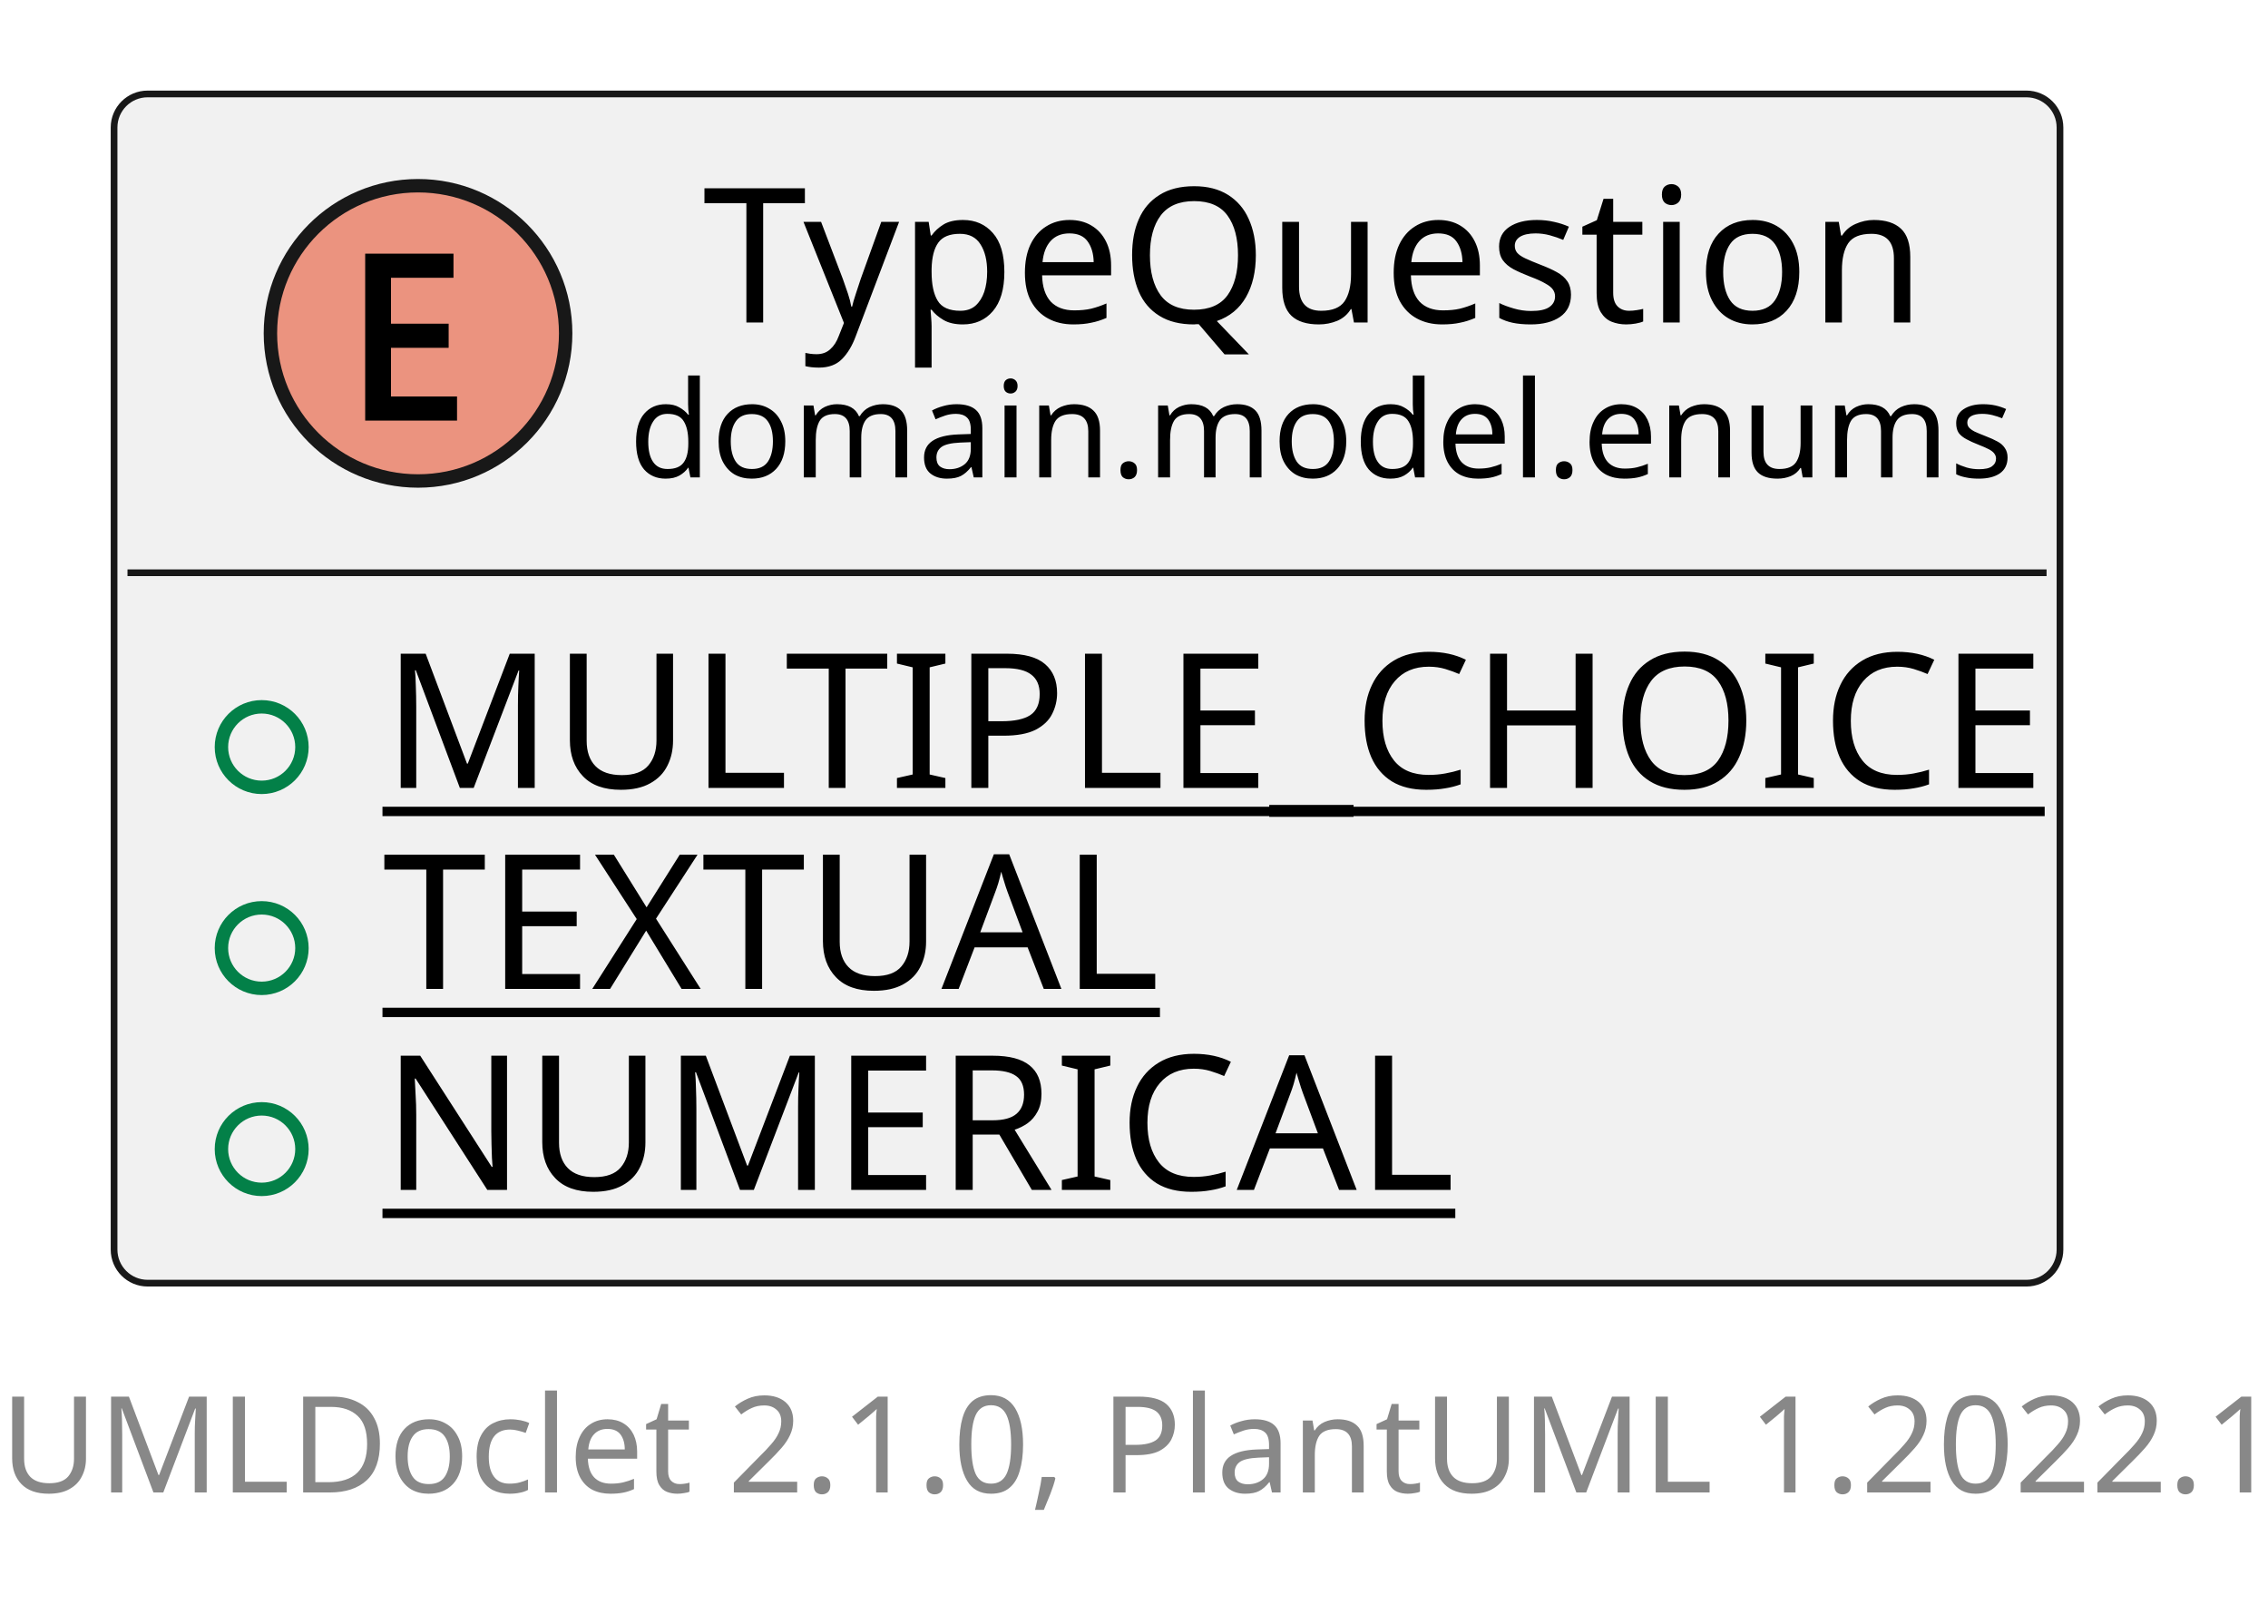
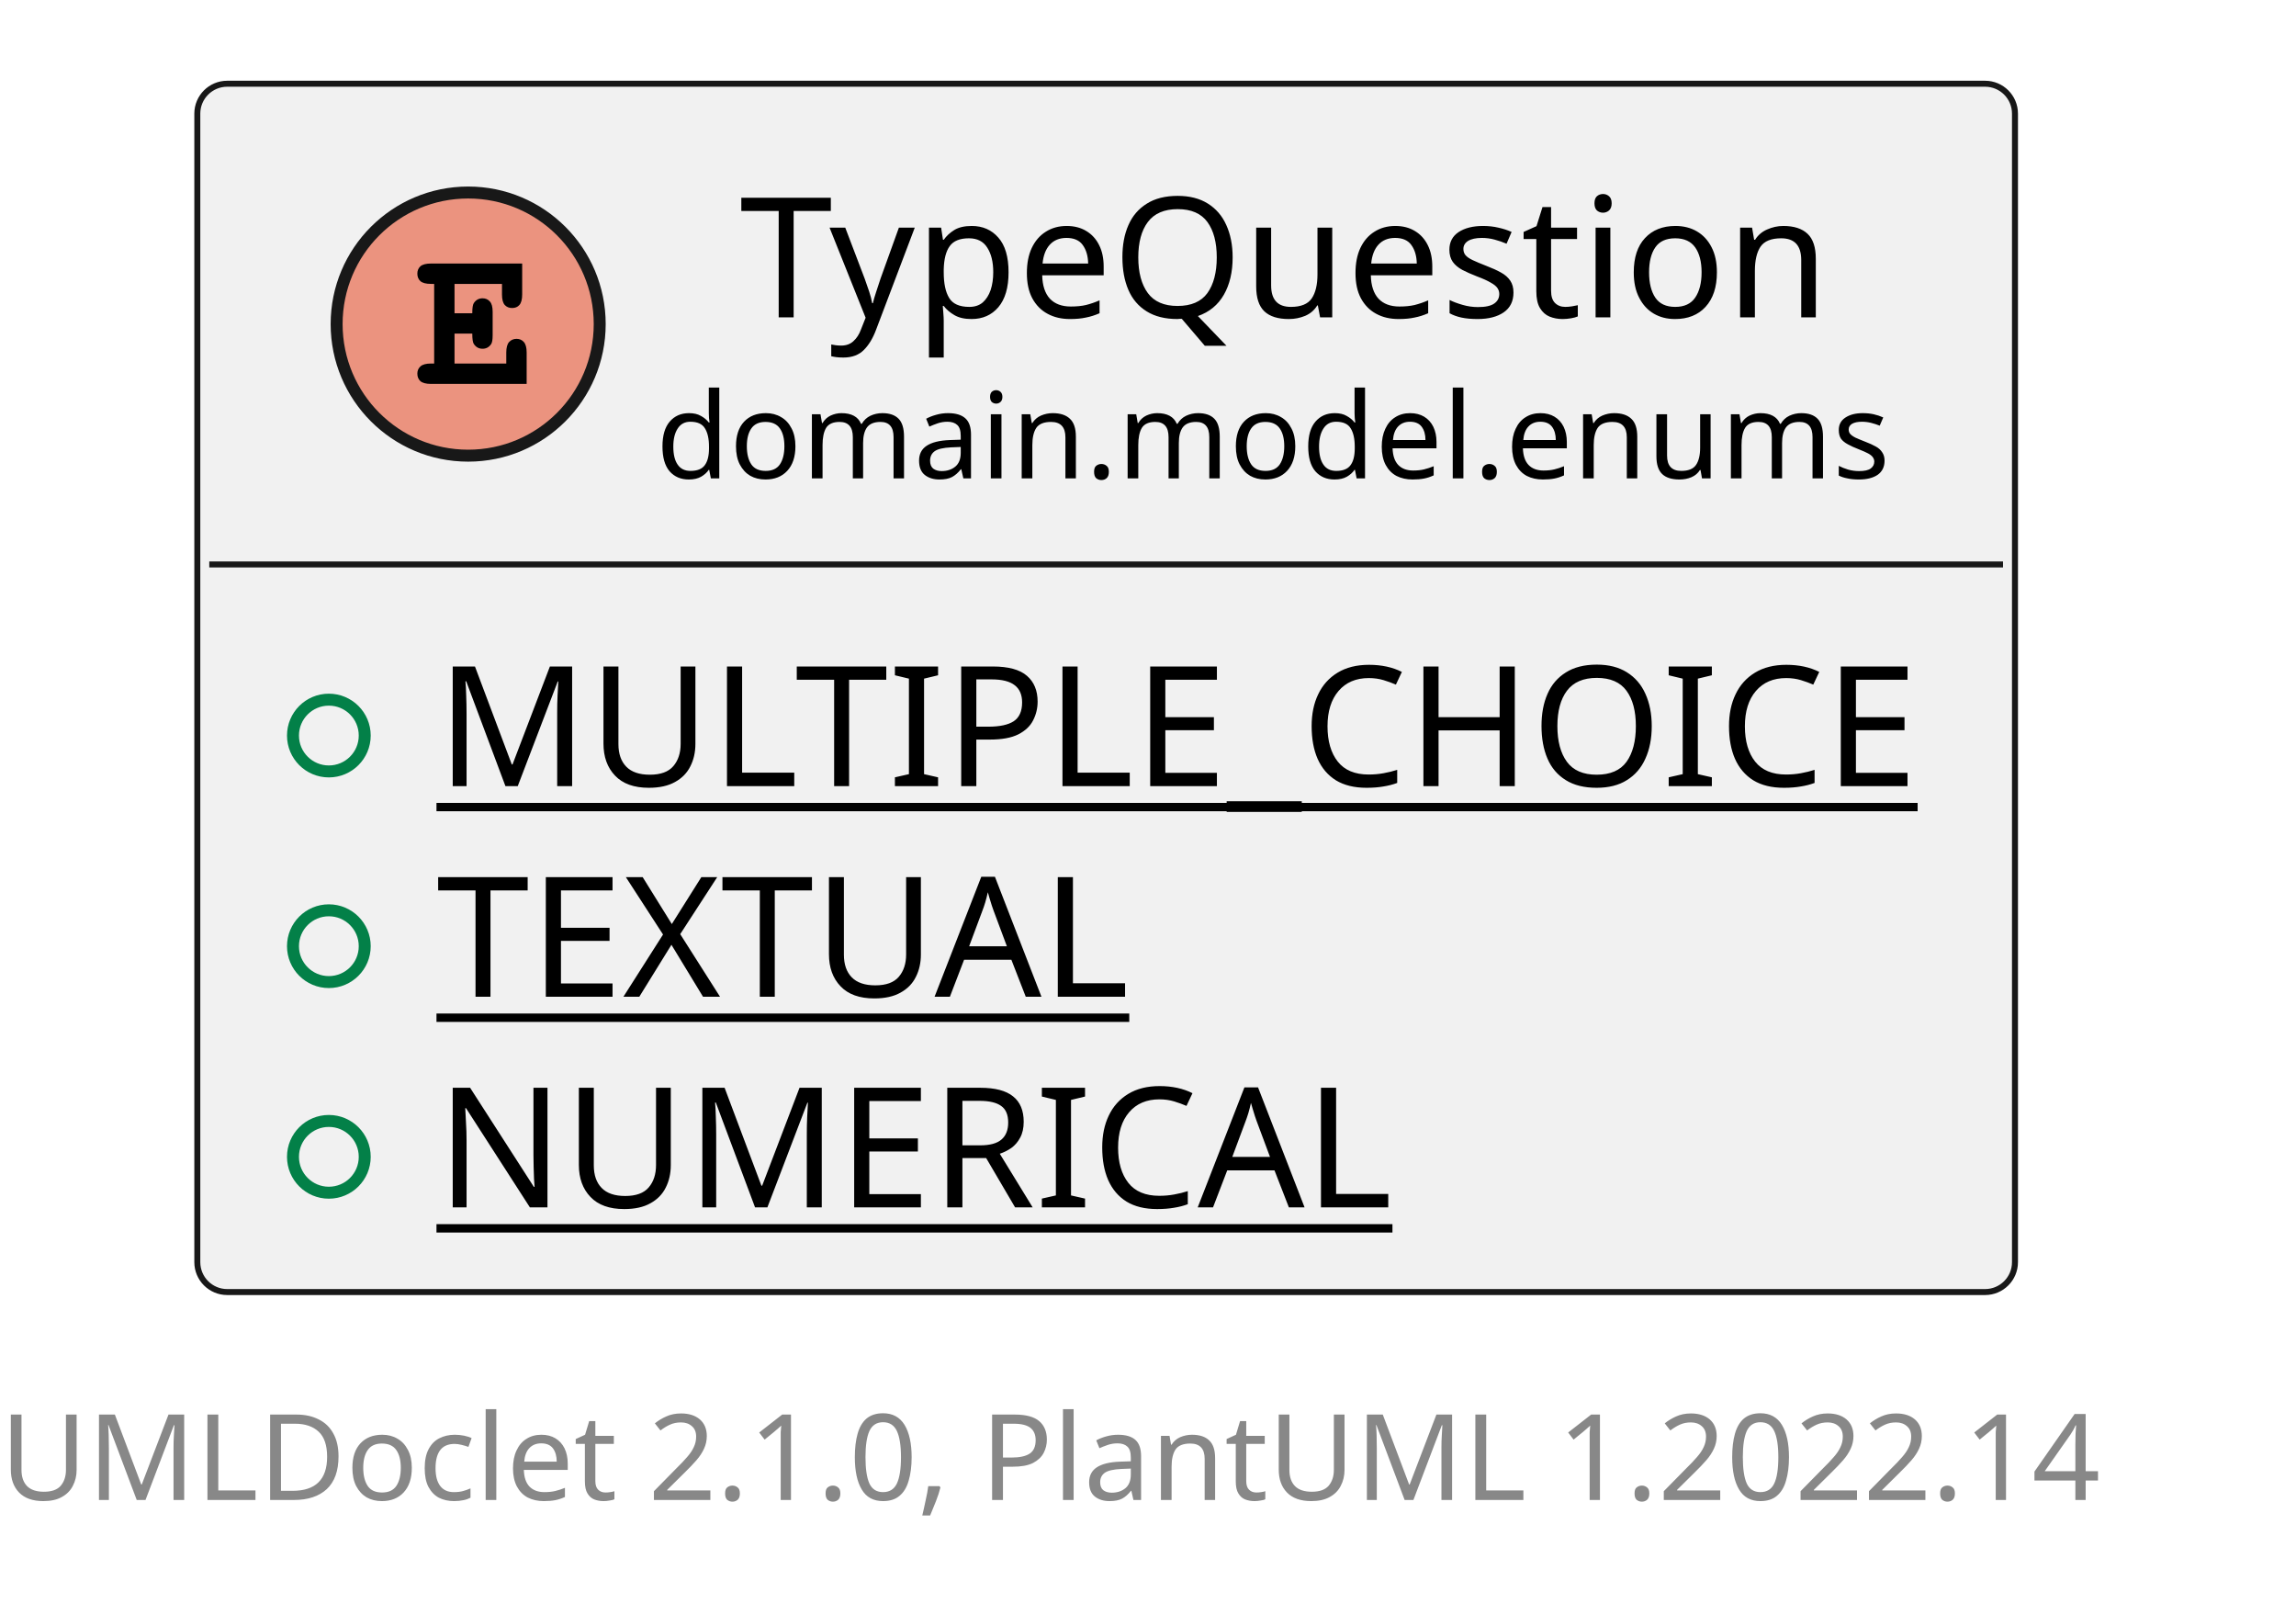
- <svg xmlns="http://www.w3.org/2000/svg" xmlns:xlink="http://www.w3.org/1999/xlink" contentStyleType="text/css" height="121px" preserveAspectRatio="none" style="width:169px;height:121px;background:#FFFFFF;" version="1.1" viewBox="0 0 169 121" width="169px" zoomAndPan="magnify">
+ <svg xmlns="http://www.w3.org/2000/svg" xmlns:xlink="http://www.w3.org/1999/xlink" contentStyleType="text/css" height="135px" preserveAspectRatio="none" style="width:192px;height:135px;background:#FFFFFF;" version="1.1" viewBox="0 0 192 135" width="192px" zoomAndPan="magnify">
  <defs />
  <g>
    <a href="TypeQuestion.html" target="_top" title="TypeQuestion.html" xlink:actuate="onRequest" xlink:href="TypeQuestion.html" xlink:show="new" xlink:title="TypeQuestion.html" xlink:type="simple">
      <g id="elem_domain.model.enums.TypeQuestion">
-         <rect codeLine="5" fill="#F1F1F1" height="88.608" id="domain.model.enums.TypeQuestion" rx="2.5" ry="2.5" style="stroke:#181818;stroke-width:0.5;" width="145" x="8.5" y="7" />
-         <ellipse cx="31.15" cy="24.838" fill="#EB937F" rx="11" ry="11" style="stroke:#181818;stroke-width:1.0;" />
-         <path d="M34.056,31.338 L27.212,31.338 L27.212,18.9 L33.791,18.9 L33.791,20.697 L29.134,20.697 L29.134,24.119 L33.431,24.119 L33.431,25.916 L29.134,25.916 L29.134,29.541 L34.056,29.541 L34.056,31.338 Z " fill="#000000" />
-         <text fill="#000000" font-family="sans-serif" font-size="14" lengthAdjust="spacing" textLength="85" x="52.35" y="24.031">TypeQuestion</text>
-         <text fill="#000000" font-family="sans-serif" font-size="10" lengthAdjust="spacing" textLength="96" x="46.85" y="35.571">domain.model.enums</text>
-         <line style="stroke:#181818;stroke-width:0.5;" x1="9.5" x2="152.5" y1="42.676" y2="42.676" />
-         <ellipse cx="19.5" cy="55.665" fill="none" rx="3" ry="3" style="stroke:#038048;stroke-width:1.0;" />
-         <text fill="#000000" font-family="sans-serif" font-size="14" lengthAdjust="spacing" text-decoration="underline" textLength="119" x="28.5" y="58.707">MULTIPLE_CHOICE</text>
-         <ellipse cx="19.5" cy="70.642" fill="none" rx="3" ry="3" style="stroke:#038048;stroke-width:1.0;" />
-         <text fill="#000000" font-family="sans-serif" font-size="14" lengthAdjust="spacing" text-decoration="underline" textLength="55" x="28.5" y="73.685">TEXTUAL</text>
-         <ellipse cx="19.5" cy="85.62" fill="none" rx="3" ry="3" style="stroke:#038048;stroke-width:1.0;" />
-         <text fill="#000000" font-family="sans-serif" font-size="14" lengthAdjust="spacing" text-decoration="underline" textLength="77" x="28.5" y="88.662">NUMERICAL</text>
+         <rect codeLine="5" fill="#F1F1F1" height="101.016" id="domain.model.enums.TypeQuestion" rx="2.5" ry="2.5" style="stroke:#181818;stroke-width:0.5;" width="152" x="16.5" y="7" />
+         <ellipse cx="39.15" cy="27.094" fill="#EB937F" rx="11" ry="11" style="stroke:#181818;stroke-width:1.0;" />
+         <path d="M38.009,27.891 L38.009,30.391 L42.337,30.391 L42.337,29.469 Q42.337,28.859 42.572,28.594 Q42.822,28.328 43.197,28.328 Q43.572,28.328 43.806,28.594 Q44.041,28.859 44.041,29.469 L44.041,32.094 L36.041,32.094 Q35.416,32.094 35.15,31.859 Q34.9,31.625 34.9,31.234 Q34.9,30.859 35.166,30.625 Q35.431,30.391 36.041,30.391 L36.306,30.391 L36.306,23.734 L36.041,23.734 Q35.416,23.734 35.15,23.5 Q34.9,23.266 34.9,22.875 Q34.9,22.5 35.15,22.266 Q35.416,22.031 36.041,22.031 L43.666,22.031 L43.666,24.625 Q43.666,25.234 43.431,25.5 Q43.212,25.75 42.822,25.75 Q42.447,25.75 42.212,25.5 Q41.978,25.234 41.978,24.625 L41.978,23.734 L38.009,23.734 L38.009,26.188 L39.494,26.188 Q39.494,25.531 39.619,25.344 Q39.884,24.938 40.353,24.938 Q40.728,24.938 40.962,25.203 Q41.197,25.453 41.197,26.062 L41.197,28.031 Q41.197,28.578 41.072,28.766 Q40.806,29.156 40.353,29.156 Q39.884,29.156 39.619,28.75 Q39.494,28.562 39.494,27.891 L38.009,27.891 Z " fill="#000000" />
+         <text fill="#000000" font-family="sans-serif" font-size="14" lengthAdjust="spacing" textLength="89" x="61.85" y="26.533">TypeQuestion</text>
+         <text fill="#000000" font-family="sans-serif" font-size="10" lengthAdjust="spacing" textLength="103" x="54.85" y="39.99">domain.model.enums</text>
+         <line style="stroke:#181818;stroke-width:0.5;" x1="17.5" x2="167.5" y1="47.188" y2="47.188" />
+         <ellipse cx="27.5" cy="61.492" fill="none" rx="3" ry="3" style="stroke:#038048;stroke-width:1.0;" />
+         <text fill="#000000" font-family="sans-serif" font-size="14" lengthAdjust="spacing" text-decoration="underline" textLength="126" x="36.5" y="65.721">MULTIPLE_CHOICE</text>
+         <ellipse cx="27.5" cy="79.102" fill="none" rx="3" ry="3" style="stroke:#038048;stroke-width:1.0;" />
+         <text fill="#000000" font-family="sans-serif" font-size="14" lengthAdjust="spacing" text-decoration="underline" textLength="61" x="36.5" y="83.33">TEXTUAL</text>
+         <ellipse cx="27.5" cy="96.711" fill="none" rx="3" ry="3" style="stroke:#038048;stroke-width:1.0;" />
+         <text fill="#000000" font-family="sans-serif" font-size="14" lengthAdjust="spacing" text-decoration="underline" textLength="78" x="36.5" y="100.939">NUMERICAL</text>
      </g>
    </a>
-     <text fill="#888888" font-family="sans-serif" font-size="10" lengthAdjust="spacing" textLength="161" x="0" y="111.202">UMLDoclet 2.1.0, PlantUML 1.2022.14</text>
+     <text fill="#888888" font-family="sans-serif" font-size="10" lengthAdjust="spacing" textLength="184" x="0" y="125.397">UMLDoclet 2.1.0, PlantUML 1.2022.14</text>
  </g>
</svg>
